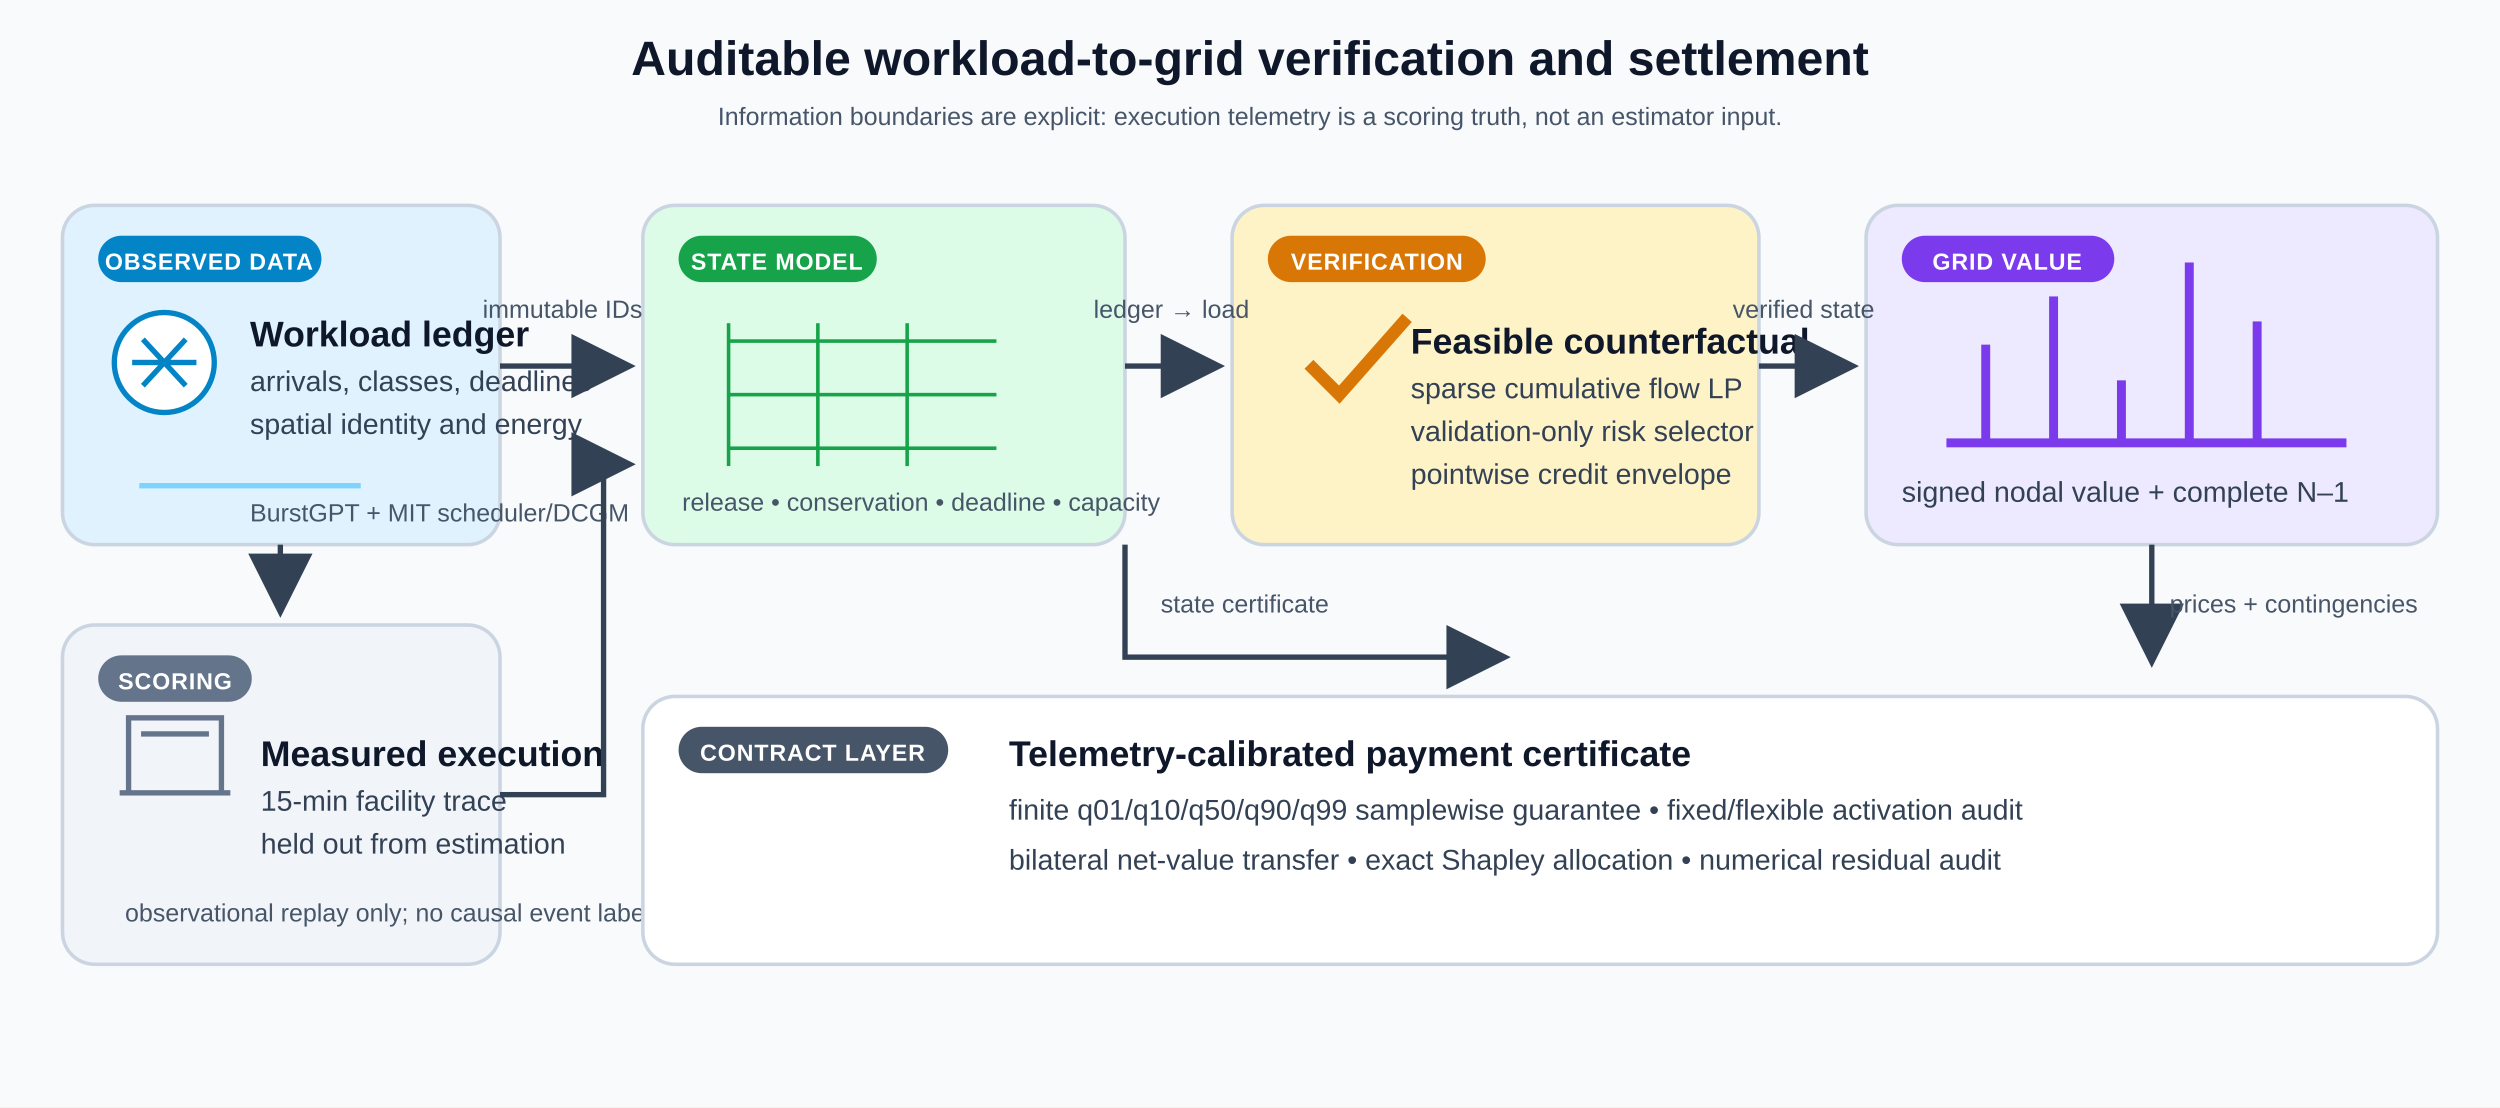
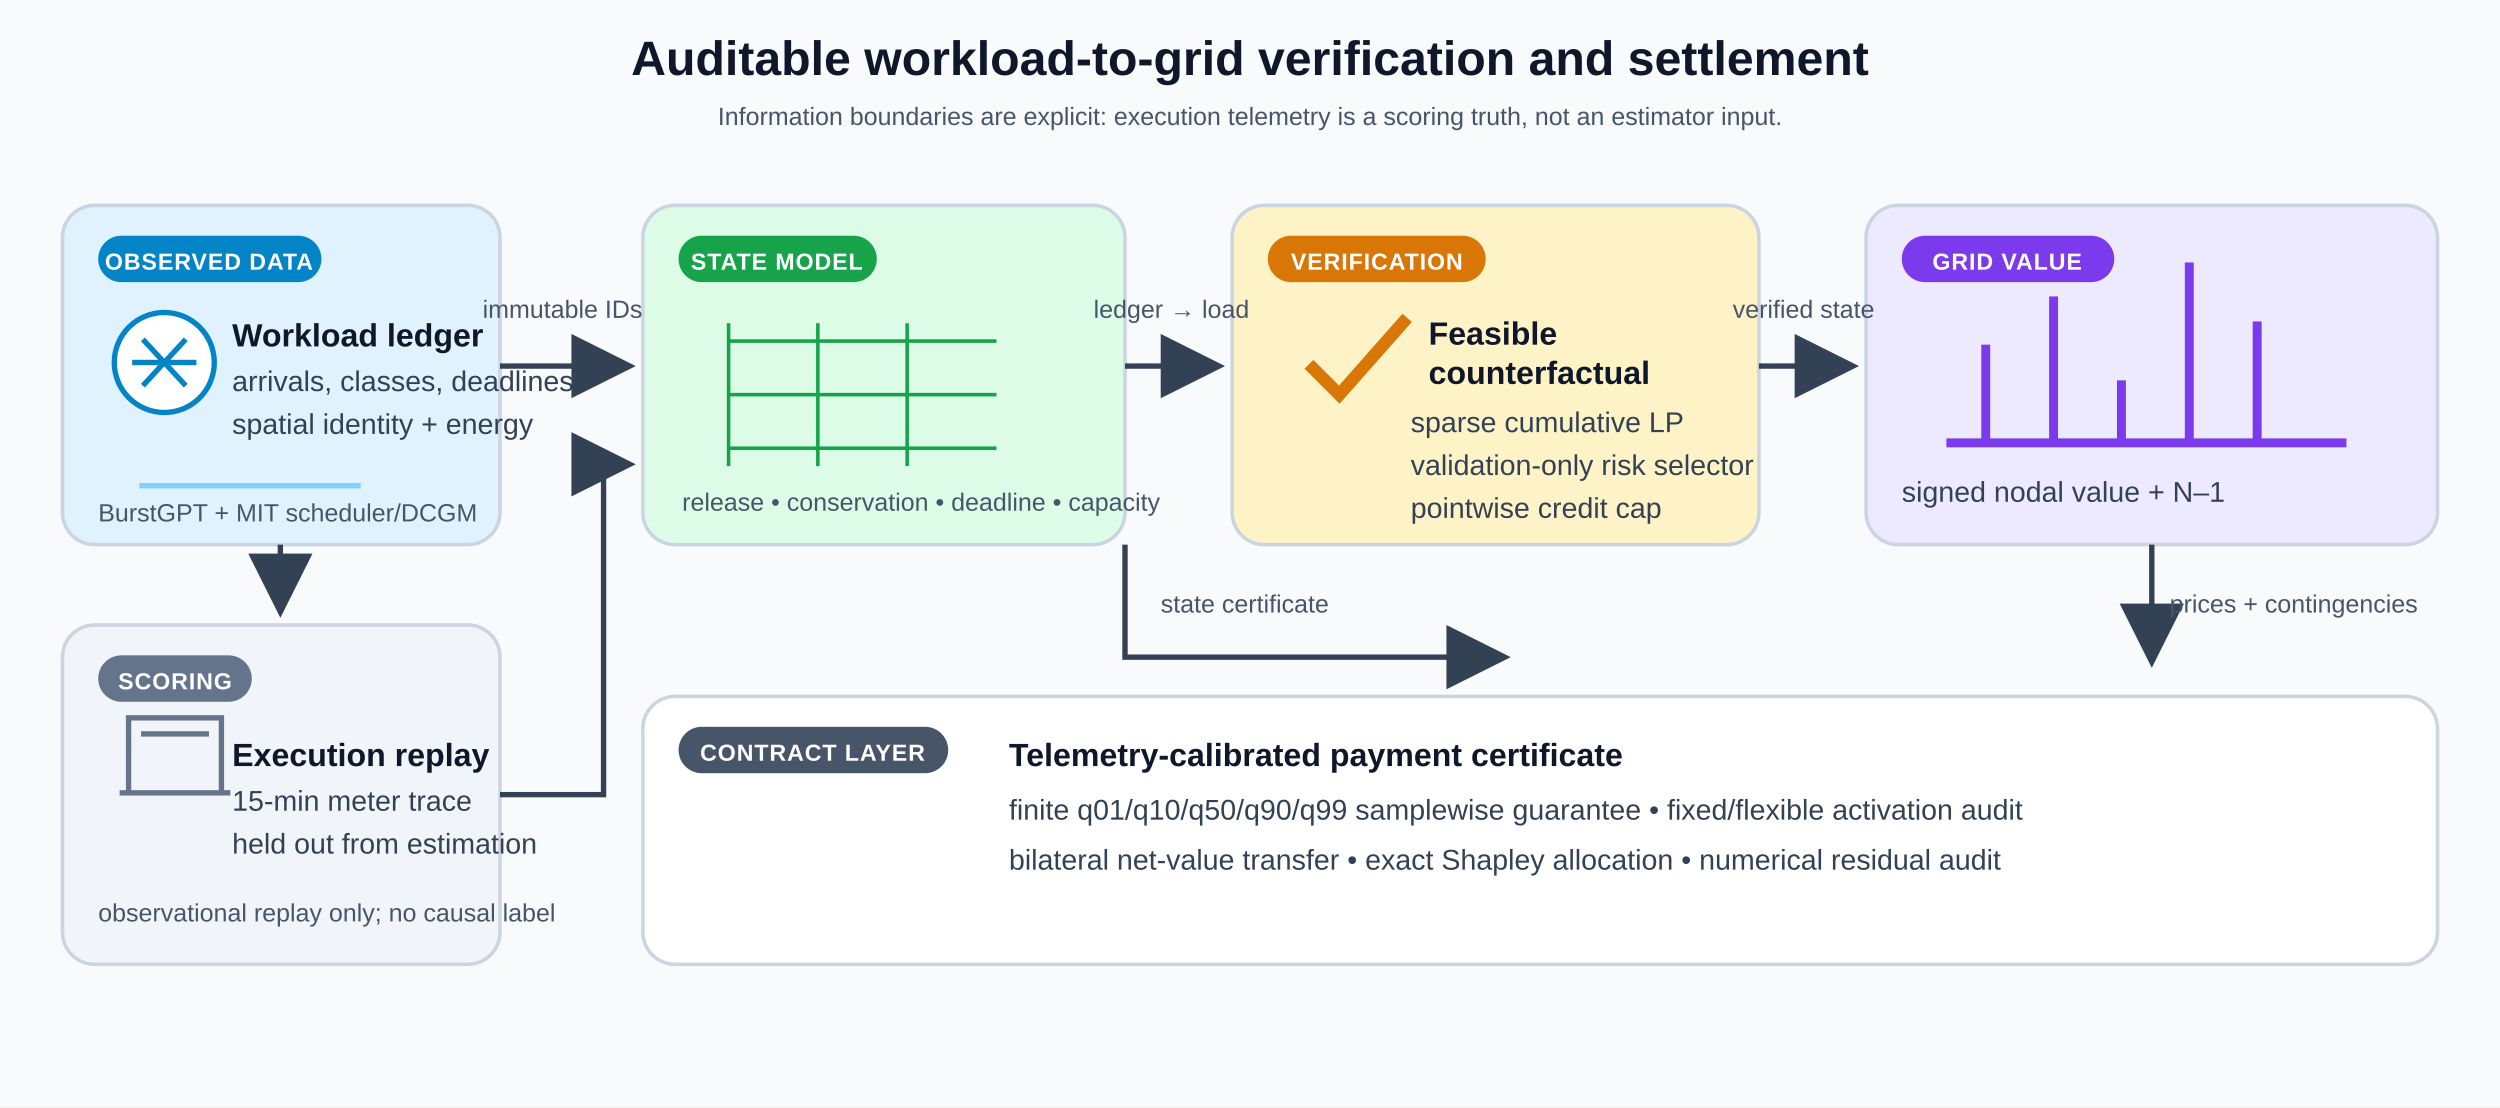
<svg xmlns="http://www.w3.org/2000/svg" width="1400" height="620" viewBox="0 0 1400 620">
  <defs>
    <marker id="arrow" markerWidth="12" markerHeight="12" refX="10" refY="6" orient="auto">
      <path d="M0,0 L12,6 L0,12 z" fill="#334155" />
    </marker>
    <style>
-       .title{font:700 27px Arial,sans-serif;fill:#0f172a}.head{font:700 20px Arial,sans-serif;fill:#0f172a}
+       .title{font:700 27px Arial,sans-serif;fill:#0f172a}.head{font:700 18px Arial,sans-serif;fill:#0f172a}
      .body{font:400 16px Arial,sans-serif;fill:#334155}.small{font:400 14px Arial,sans-serif;fill:#475569}
      .box{stroke:#cbd5e1;stroke-width:2;rx:18} .arrow{stroke:#334155;stroke-width:3;fill:none;marker-end:url(#arrow)}
      .tag{font:700 13px Arial,sans-serif;fill:#fff;letter-spacing:.5px}
    </style>
  </defs>
  <rect width="1400" height="620" fill="#f8fafc" />
  <text x="700" y="42" text-anchor="middle" class="title">Auditable workload-to-grid verification and settlement</text>
  <text x="700" y="70" text-anchor="middle" class="small">Information boundaries are explicit: execution telemetry is a scoring truth, not an estimator input.</text>
  <rect x="35" y="115" width="245" height="190" fill="#e0f2fe" class="box" />
  <rect x="55" y="132" width="125" height="26" rx="13" fill="#0284c7" />
  <text x="117" y="151" text-anchor="middle" class="tag">OBSERVED DATA</text>
  <circle cx="92" cy="203" r="28" fill="#fff" stroke="#0284c7" stroke-width="3" />
  <path d="M74 203h36M80 190l24 26M104 190l-24 26" stroke="#0284c7" stroke-width="3" fill="none" />
-   <text x="140" y="194" class="head">Workload ledger</text>
-   <text x="140" y="219" class="body">arrivals, classes, deadlines</text>
-   <text x="140" y="243" class="body">spatial identity and energy</text>
+   <text x="130" y="194" class="head">Workload ledger</text>
+   <text x="130" y="219" class="body">arrivals, classes, deadlines</text>
+   <text x="130" y="243" class="body">spatial identity + energy</text>
  <path d="M78 272h124" stroke="#7dd3fc" stroke-width="3" />
-   <text x="140" y="292" class="small">BurstGPT + MIT scheduler/DCGM</text>
+   <text x="55" y="292" class="small">BurstGPT + MIT scheduler/DCGM</text>
  <rect x="35" y="350" width="245" height="190" fill="#f1f5f9" class="box" />
  <rect x="55" y="367" width="86" height="26" rx="13" fill="#64748b" />
  <text x="98" y="386" text-anchor="middle" class="tag">SCORING</text>
  <path d="M72 444v-42h52v42M67 444h62M79 411h38" fill="none" stroke="#64748b" stroke-width="3" />
-   <text x="146" y="429" class="head">Measured execution</text>
-   <text x="146" y="454" class="body">15-min facility trace</text>
-   <text x="146" y="478" class="body">held out from estimation</text>
-   <text x="70" y="516" class="small">observational replay only; no causal event label</text>
+   <text x="130" y="429" class="head">Execution replay</text>
+   <text x="130" y="454" class="body">15-min meter trace</text>
+   <text x="130" y="478" class="body">held out from estimation</text>
+   <text x="55" y="516" class="small">observational replay only; no causal label</text>
  <rect x="360" y="115" width="270" height="190" fill="#dcfce7" class="box" />
  <rect x="380" y="132" width="111" height="26" rx="13" fill="#16a34a" />
  <text x="435" y="151" text-anchor="middle" class="tag">STATE MODEL</text>
  <path d="M408 191h150M408 221h150M408 251h150M408 181v80M458 181v80M508 181v80" stroke="#16a34a" stroke-width="2" fill="none" />
  <text x="382" y="286" class="small">release • conservation • deadline • capacity</text>
  <rect x="690" y="115" width="295" height="190" fill="#fef3c7" class="box" />
  <rect x="710" y="132" width="122" height="26" rx="13" fill="#d97706" />
  <text x="771" y="151" text-anchor="middle" class="tag">VERIFICATION</text>
  <path d="M733 204l17 17 38-43" stroke="#d97706" stroke-width="7" fill="none" />
-   <text x="790" y="198" class="head">Feasible counterfactual</text>
-   <text x="790" y="223" class="body">sparse cumulative flow LP</text>
-   <text x="790" y="247" class="body">validation-only risk selector</text>
-   <text x="790" y="271" class="body">pointwise credit envelope</text>
+   <text x="800" y="193" class="head">Feasible</text>
+   <text x="800" y="215" class="head">counterfactual</text>
+   <text x="790" y="242" class="body">sparse cumulative LP</text>
+   <text x="790" y="266" class="body">validation-only risk selector</text>
+   <text x="790" y="290" class="body">pointwise credit cap</text>
  <rect x="1045" y="115" width="320" height="190" fill="#ede9fe" class="box" />
  <rect x="1065" y="132" width="119" height="26" rx="13" fill="#7c3aed" />
  <text x="1124" y="151" text-anchor="middle" class="tag">GRID VALUE</text>
  <path d="M1090 248h224M1112 248v-55M1150 248v-82M1188 248v-35M1226 248v-101M1264 248v-68" stroke="#7c3aed" stroke-width="5" />
-   <text x="1065" y="281" class="body">signed nodal value + complete N–1</text>
+   <text x="1065" y="281" class="body">signed nodal value + N–1</text>
  <path d="M280 205H350" class="arrow" />
  <path d="M630 205H680" class="arrow" />
  <path d="M985 205H1035" class="arrow" />
  <path d="M157 305V340" class="arrow" />
  <path d="M280 445H338V260H350" class="arrow" />
  <text x="315" y="178" text-anchor="middle" class="small">immutable IDs</text>
  <text x="656" y="178" text-anchor="middle" class="small">ledger → load</text>
  <text x="1010" y="178" text-anchor="middle" class="small">verified state</text>
  <rect x="360" y="390" width="1005" height="150" fill="#fff" stroke="#cbd5e1" stroke-width="2" rx="18" />
  <rect x="380" y="407" width="151" height="26" rx="13" fill="#475569" />
  <text x="455" y="426" text-anchor="middle" class="tag">CONTRACT LAYER</text>
  <text x="565" y="429" class="head">Telemetry-calibrated payment certificate</text>
  <text x="565" y="459" class="body">finite q01/q10/q50/q90/q99 samplewise guarantee  •  fixed/flexible activation audit</text>
  <text x="565" y="487" class="body">bilateral net-value transfer  •  exact Shapley allocation  •  numerical residual audit</text>
  <path d="M1205 305V368" class="arrow" />
  <path d="M630 305V368H840" class="arrow" />
  <text x="1215" y="343" class="small">prices + contingencies</text>
  <text x="650" y="343" class="small">state certificate</text>
</svg>
